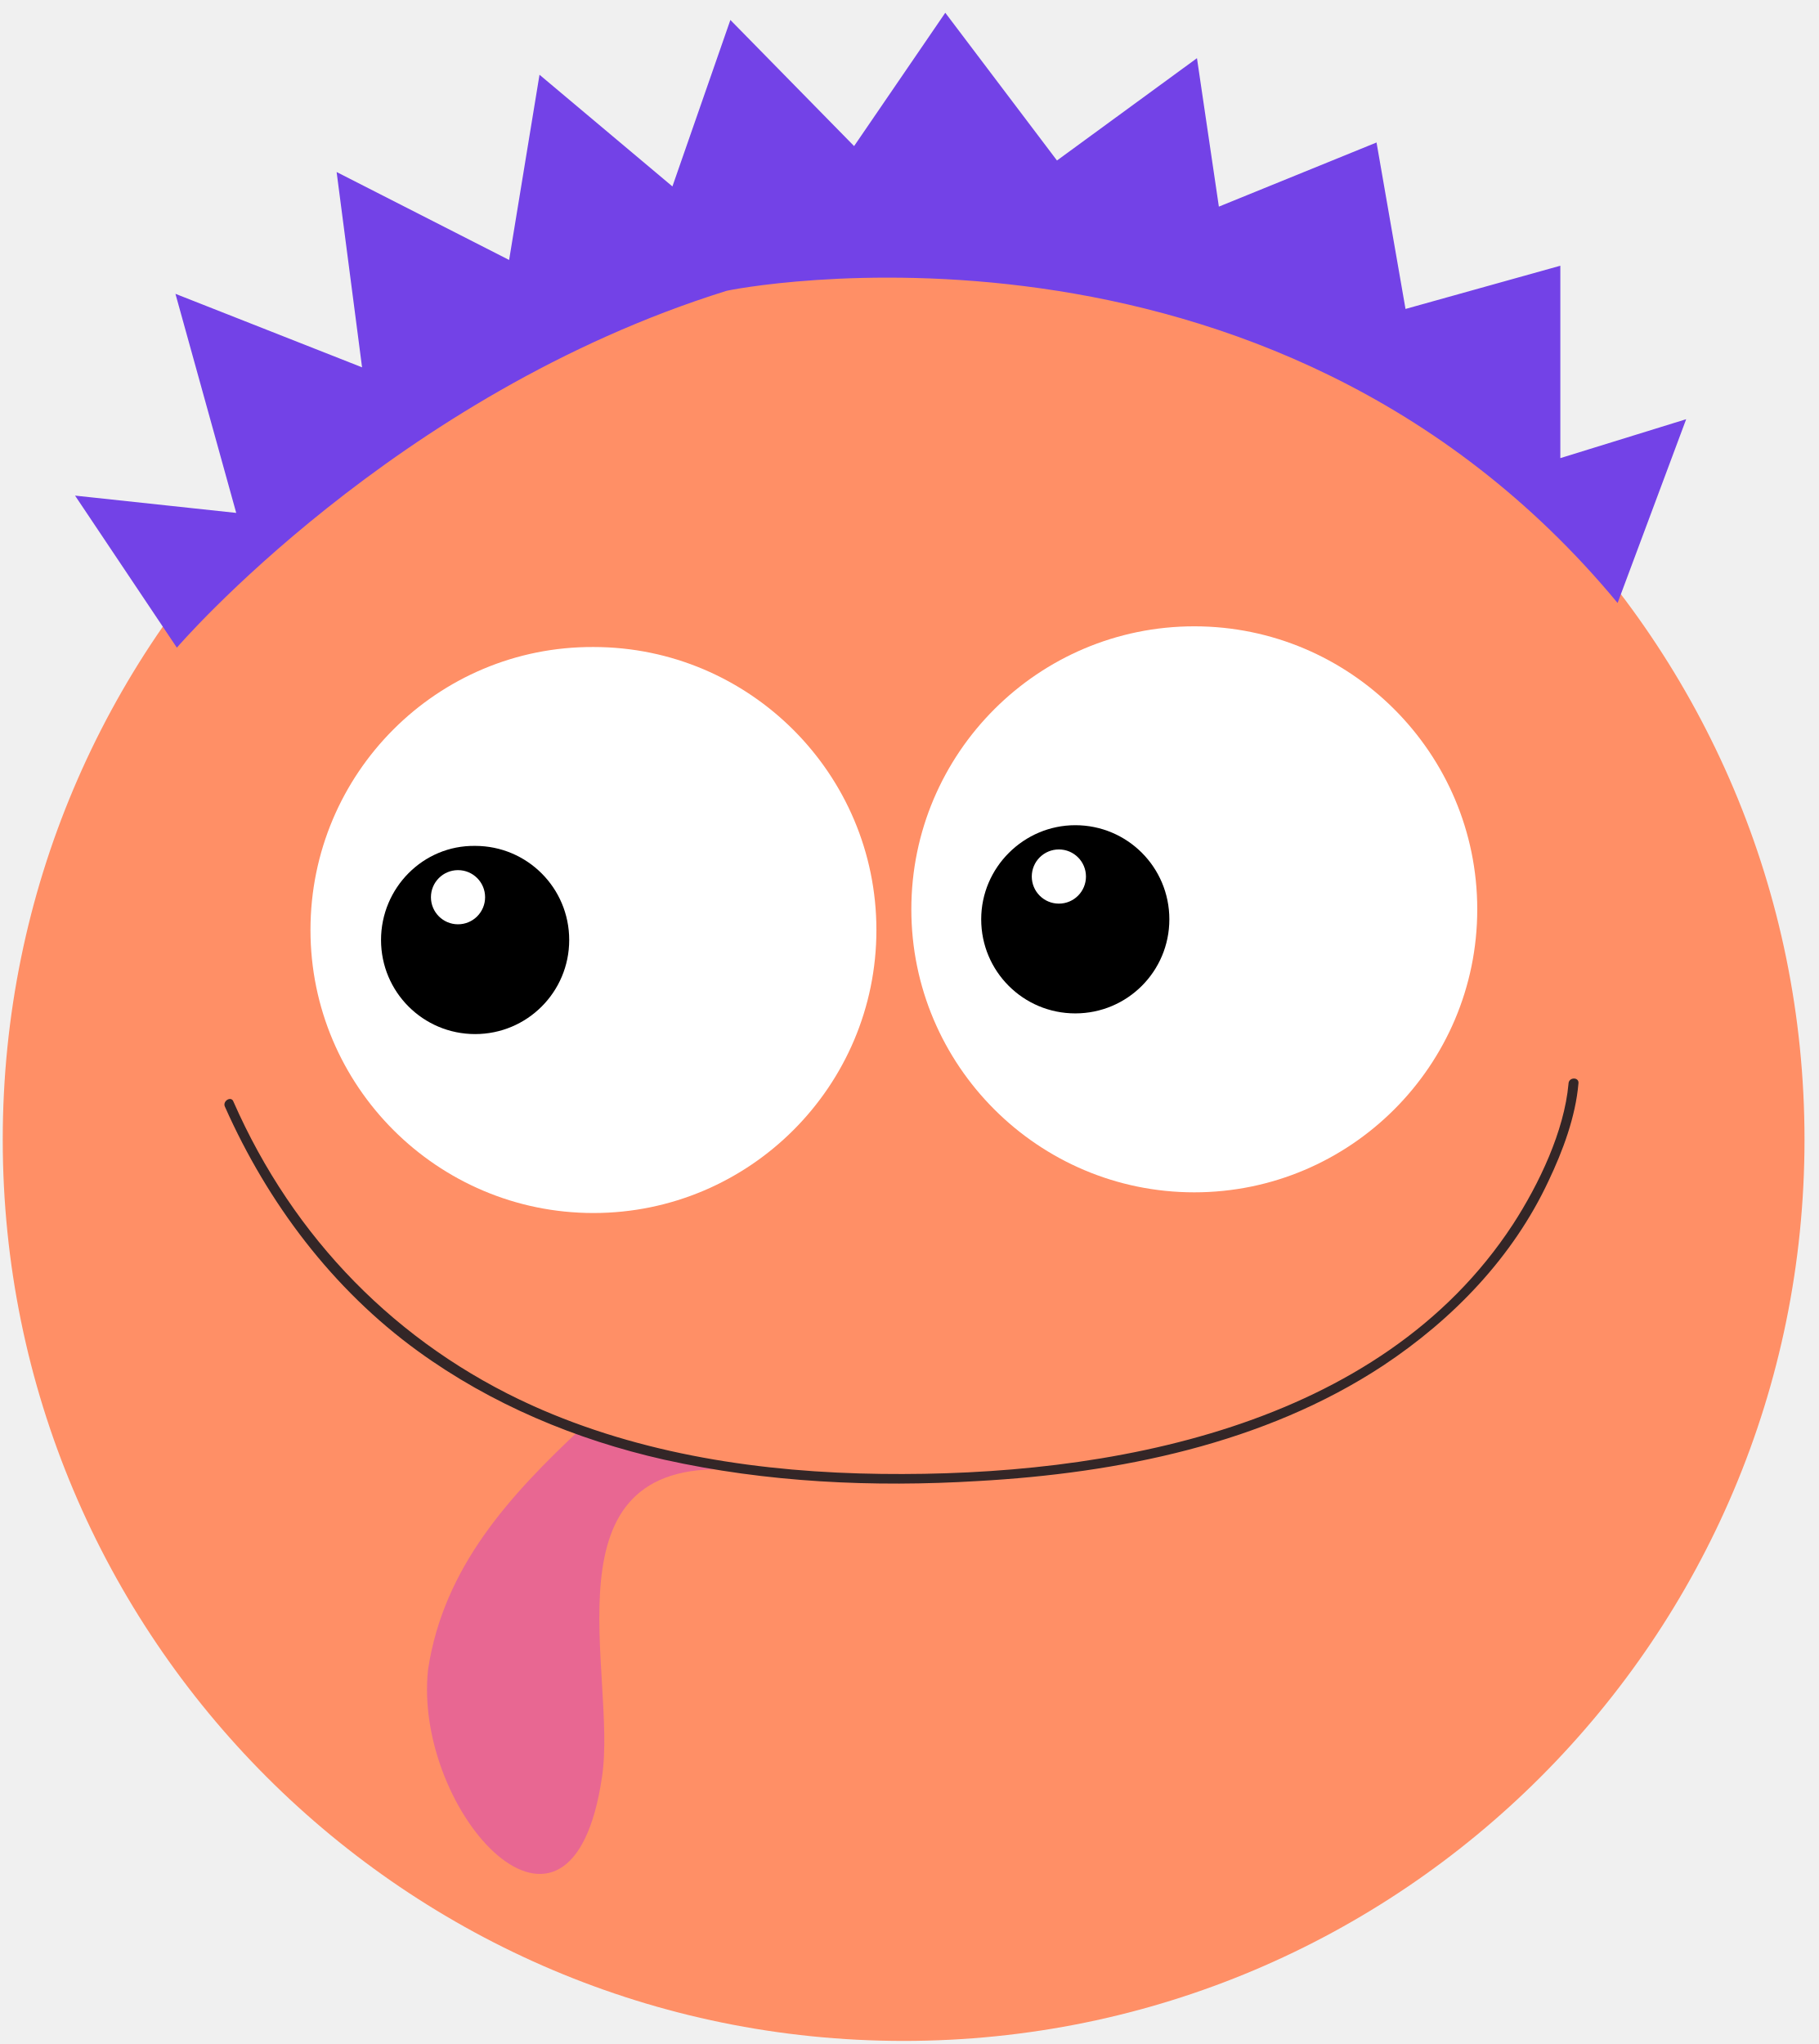
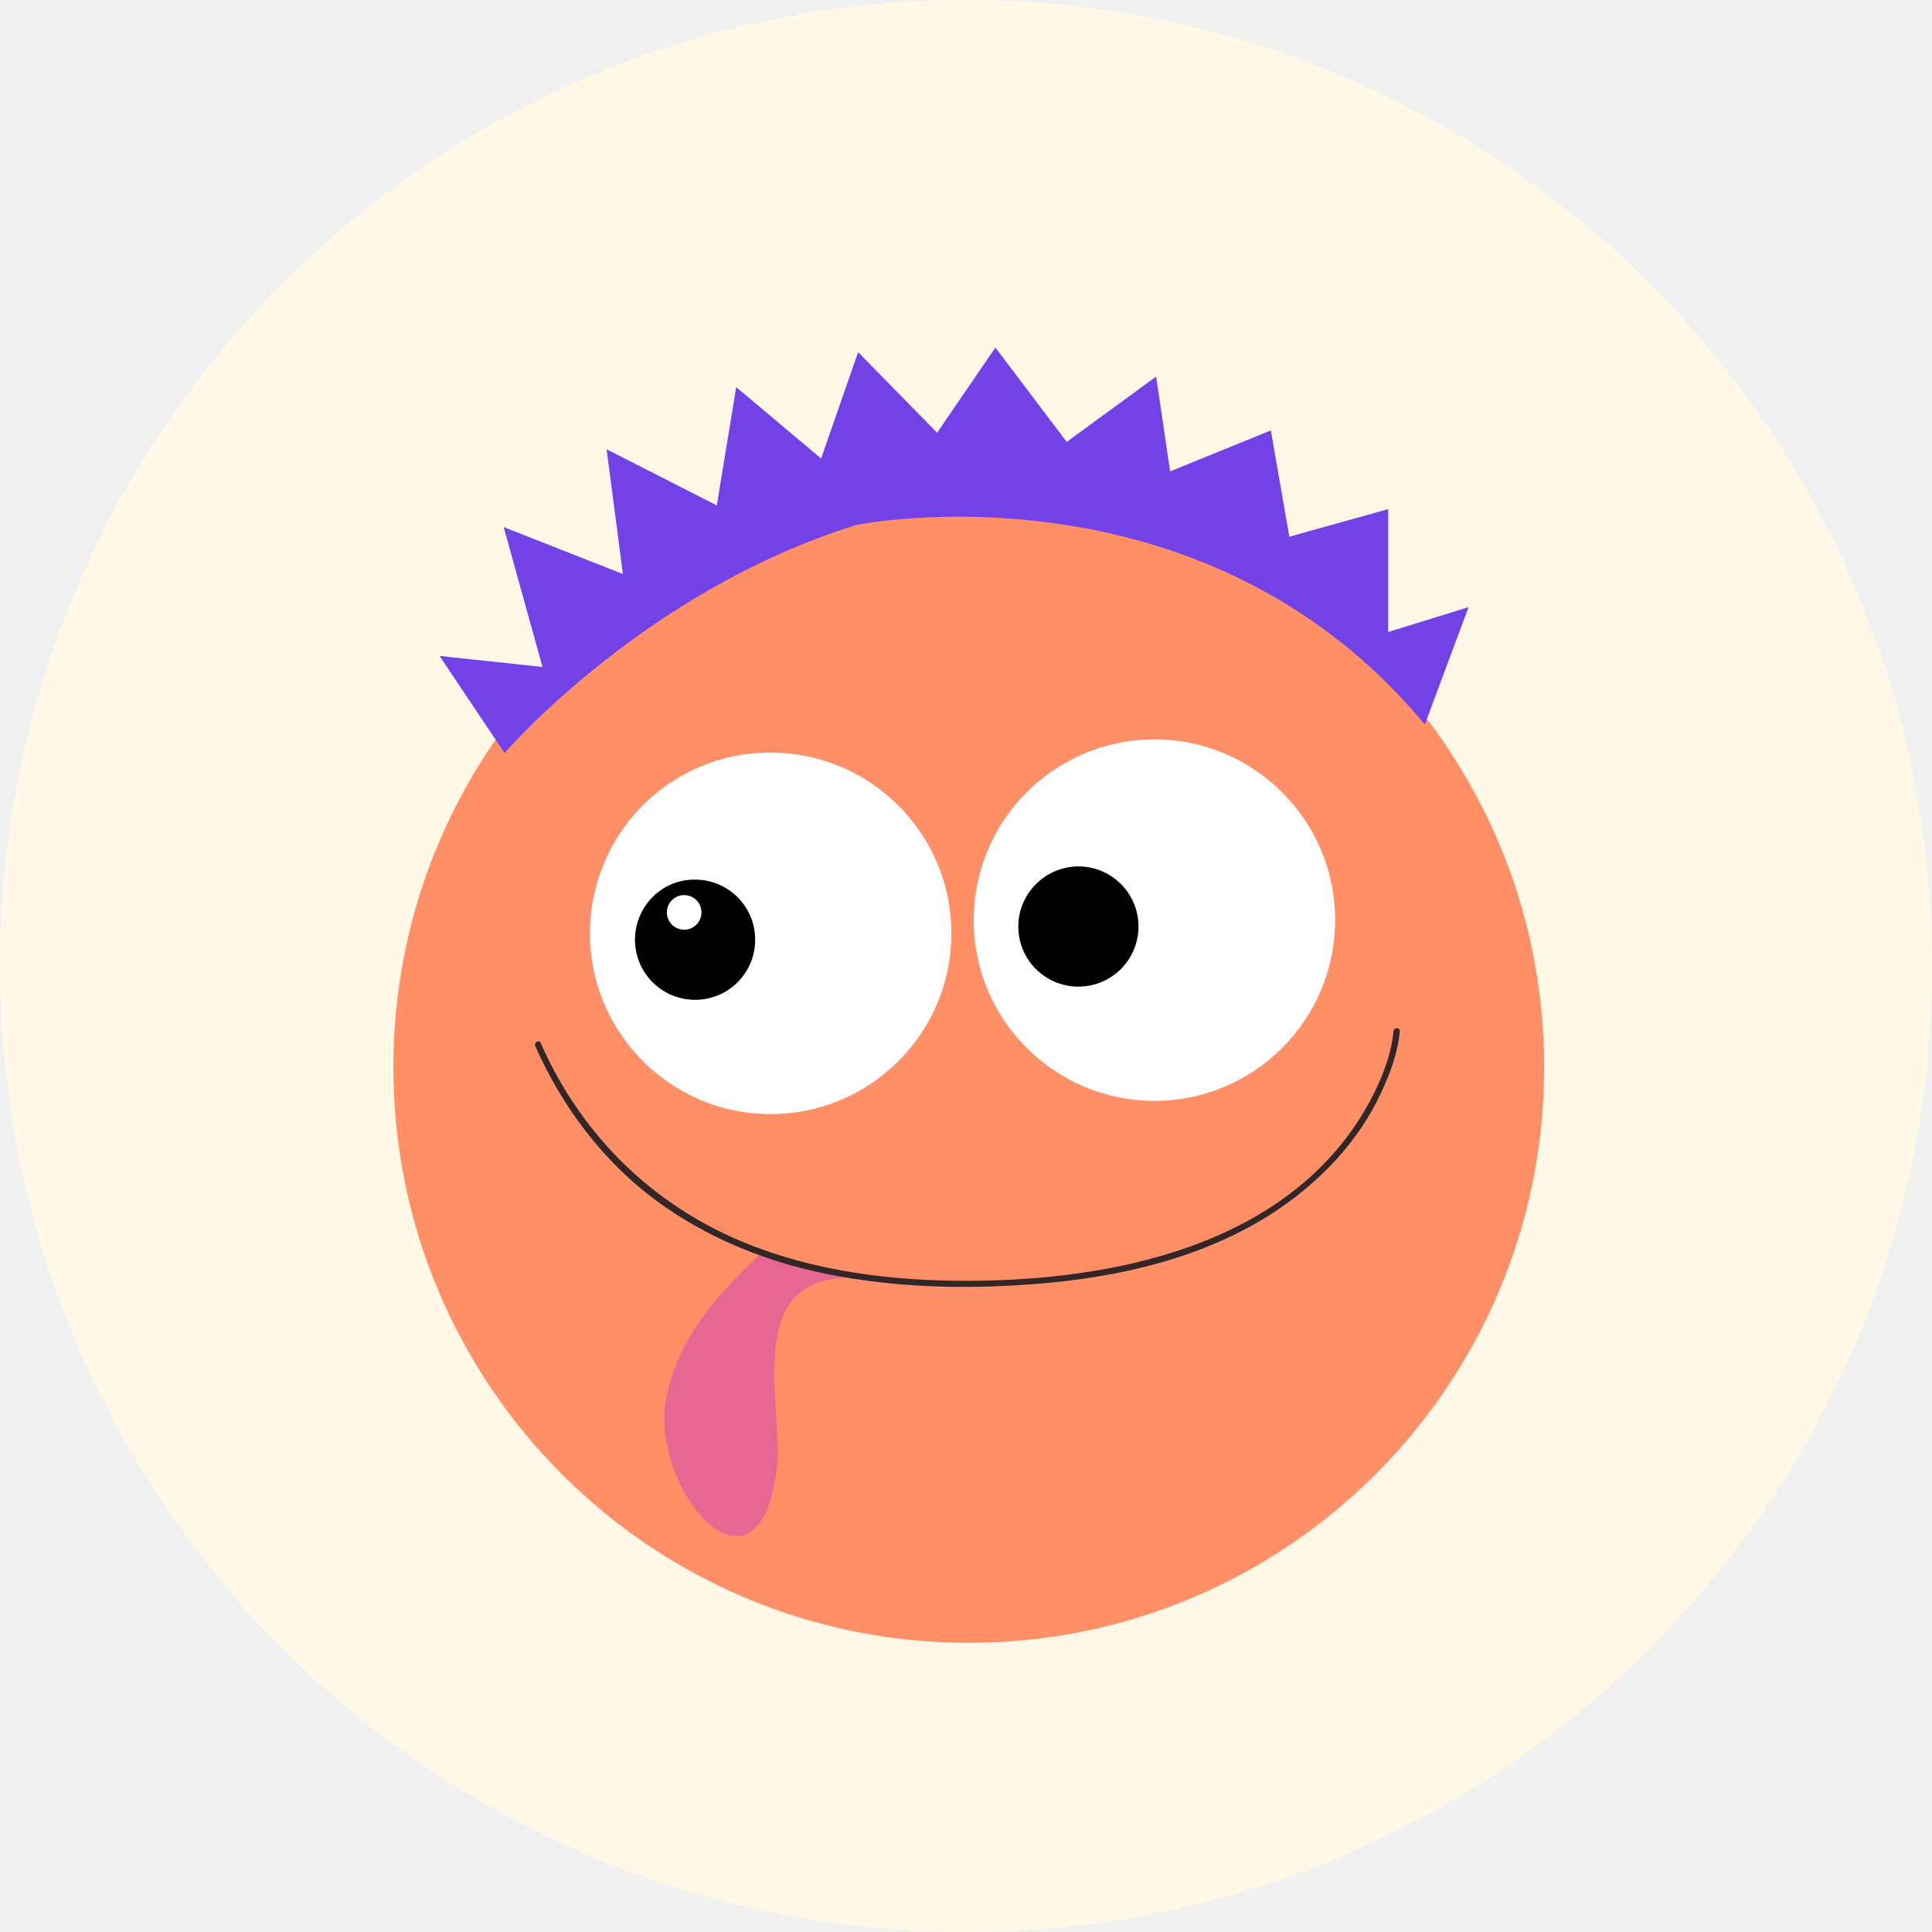
- <svg xmlns="http://www.w3.org/2000/svg" width="89" height="100" viewBox="0 0 89 100" fill="none">
-   <path d="M44.213 99.849C68.557 99.849 88.291 80.107 88.291 55.755C88.291 31.402 68.557 11.661 44.213 11.661C19.869 11.661 0.134 31.402 0.134 55.755C0.134 80.107 19.869 99.849 44.213 99.849Z" fill="#FF8F66" />
-   <path d="M44.59 44.487C44.59 52.125 50.797 58.333 58.434 58.333C66.072 58.333 72.279 52.125 72.279 44.487C72.279 36.85 66.072 30.642 58.434 30.642C50.797 30.642 44.59 36.85 44.59 44.487Z" fill="white" />
-   <path d="M48.008 44.976C48.008 47.522 50.065 49.579 52.611 49.579C55.157 49.579 57.214 47.522 57.214 44.976C57.214 42.43 55.157 40.372 52.611 40.372C50.1 40.372 48.008 42.43 48.008 44.976Z" fill="black" />
-   <path d="M50.483 42.883C50.483 43.616 51.076 44.209 51.809 44.209C52.541 44.209 53.134 43.616 53.134 42.883C53.134 42.151 52.541 41.558 51.809 41.558C51.076 41.558 50.483 42.151 50.483 42.883Z" fill="white" />
-   <path d="M15.191 45.499C15.191 53.137 21.399 59.345 29.036 59.345C36.673 59.345 42.881 53.137 42.881 45.499C42.881 37.861 36.673 31.654 29.036 31.654C21.399 31.619 15.191 37.827 15.191 45.499Z" fill="white" />
-   <path d="M18.643 45.987C18.643 48.533 20.701 50.591 23.247 50.591C25.793 50.591 27.85 48.533 27.85 45.987C27.85 43.442 25.793 41.384 23.247 41.384C20.701 41.349 18.643 43.442 18.643 45.987Z" fill="black" />
-   <path d="M21.085 43.895C21.085 44.627 21.678 45.22 22.41 45.22C23.142 45.22 23.735 44.627 23.735 43.895C23.735 43.163 23.142 42.57 22.41 42.57C21.678 42.57 21.085 43.163 21.085 43.895Z" fill="white" />
-   <path d="M35.732 71.9C26.456 71.411 30.222 81.909 29.455 86.931C27.955 97.184 20.178 88.674 20.946 81.665C21.713 76.642 24.956 73.155 28.443 69.877L35.732 71.9Z" fill="#E86792" />
-   <path d="M77.231 52.997C77.092 54.636 76.464 56.31 75.767 57.775C74.023 61.507 71.094 64.541 67.676 66.808C61.852 70.644 54.703 72.074 47.868 72.457C42.707 72.771 37.511 72.527 32.489 71.411C28.165 70.435 24.015 68.691 20.457 66.11C16.273 63.076 13.099 58.856 11.007 54.148C10.867 53.869 11.321 53.59 11.425 53.904C14.355 60.565 19.411 65.761 26.037 68.761C31.373 71.167 37.301 72.039 43.125 72.109C54.18 72.248 67.502 69.877 74.023 59.902C75.313 57.914 76.534 55.334 76.743 53.032C76.743 52.683 77.266 52.683 77.231 52.997Z" fill="#332627" />
-   <path d="M79.146 29.5L82.501 20.509L76.344 22.413V13L68.769 15.115L67.351 6.971L59.637 10.109L58.565 2.846L51.716 7.852L46.251 0.624L41.789 7.147L35.736 0.977L32.9 9.121L26.397 3.657L24.91 12.718L16.47 8.416L17.715 17.971L8.584 14.375L11.558 25.093L3.672 24.247L8.653 31.686C8.653 31.686 19.272 19.311 35.529 14.234C35.529 14.198 62.024 8.839 79.146 29.5Z" fill="#7342E7" />
+ <svg xmlns="http://www.w3.org/2000/svg" width="148" height="148" viewBox="0 0 148 148" fill="none">
+   <path d="M74 148C114.869 148 148 114.869 148 74C148 33.131 114.869 0 74 0C33.131 0 0 33.131 0 74C0 114.869 33.131 148 74 148Z" fill="#FFF8E7" />
+   <path d="M74.213 125.849C98.557 125.849 118.291 106.107 118.291 81.755C118.291 57.402 98.557 37.661 74.213 37.661C49.868 37.661 30.134 57.402 30.134 81.755C30.134 106.107 49.868 125.849 74.213 125.849Z" fill="#FF8F66" />
+   <path d="M74.59 70.487C74.59 78.125 80.797 84.333 88.434 84.333C96.072 84.333 102.279 78.125 102.279 70.487C102.279 62.85 96.072 56.642 88.434 56.642C80.797 56.642 74.59 62.85 74.59 70.487Z" fill="white" />
+   <path d="M78.007 70.976C78.007 73.522 80.065 75.579 82.611 75.579C85.156 75.579 87.214 73.522 87.214 70.976C87.214 68.43 85.156 66.372 82.611 66.372C80.1 66.372 78.007 68.43 78.007 70.976Z" fill="black" />
+   <path d="M45.191 71.499C45.191 79.137 51.399 85.345 59.036 85.345C66.673 85.345 72.881 79.137 72.881 71.499C72.881 63.861 66.673 57.654 59.036 57.654C51.399 57.619 45.191 63.827 45.191 71.499Z" fill="white" />
+   <path d="M48.644 71.987C48.644 74.533 50.701 76.591 53.247 76.591C55.792 76.591 57.85 74.533 57.85 71.987C57.85 69.442 55.792 67.384 53.247 67.384C50.701 67.349 48.644 69.442 48.644 71.987Z" fill="black" />
+   <path d="M51.085 69.895C51.085 70.627 51.678 71.22 52.41 71.22C53.142 71.22 53.735 70.627 53.735 69.895C53.735 69.162 53.142 68.57 52.41 68.57C51.678 68.57 51.085 69.162 51.085 69.895Z" fill="white" />
+   <path d="M65.732 97.9C56.456 97.411 60.222 107.909 59.455 112.931C57.955 123.184 50.178 114.674 50.946 107.665C51.713 102.642 54.956 99.155 58.443 95.877L65.732 97.9Z" fill="#E86792" />
+   <path d="M107.231 78.997C107.092 80.636 106.464 82.31 105.767 83.775C104.023 87.507 101.093 90.541 97.676 92.808C91.852 96.644 84.703 98.074 77.868 98.457C72.707 98.771 67.51 98.527 62.489 97.411C58.164 96.435 54.015 94.691 50.458 92.11C46.273 89.076 43.099 84.856 41.007 80.148C40.867 79.869 41.321 79.59 41.425 79.904C44.355 86.565 49.411 91.761 56.037 94.761C61.373 97.167 67.301 98.039 73.125 98.109C84.18 98.248 97.502 95.877 104.023 85.902C105.313 83.915 106.534 81.334 106.743 79.032C106.743 78.683 107.266 78.683 107.231 78.997Z" fill="#332627" />
+   <path d="M109.146 55.5L112.501 46.51L106.344 48.413V39L98.769 41.115L97.351 32.971L89.637 36.109L88.565 28.846L81.716 33.852L76.251 26.624L71.789 33.147L65.736 26.977L62.9 35.121L56.397 29.657L54.91 38.718L46.47 34.416L47.715 43.971L38.584 40.375L41.558 51.093L33.672 50.247L38.653 57.686C38.653 57.686 49.272 45.311 65.529 40.234C65.529 40.199 92.024 34.839 109.146 55.5Z" fill="#7342E7" />
</svg>
